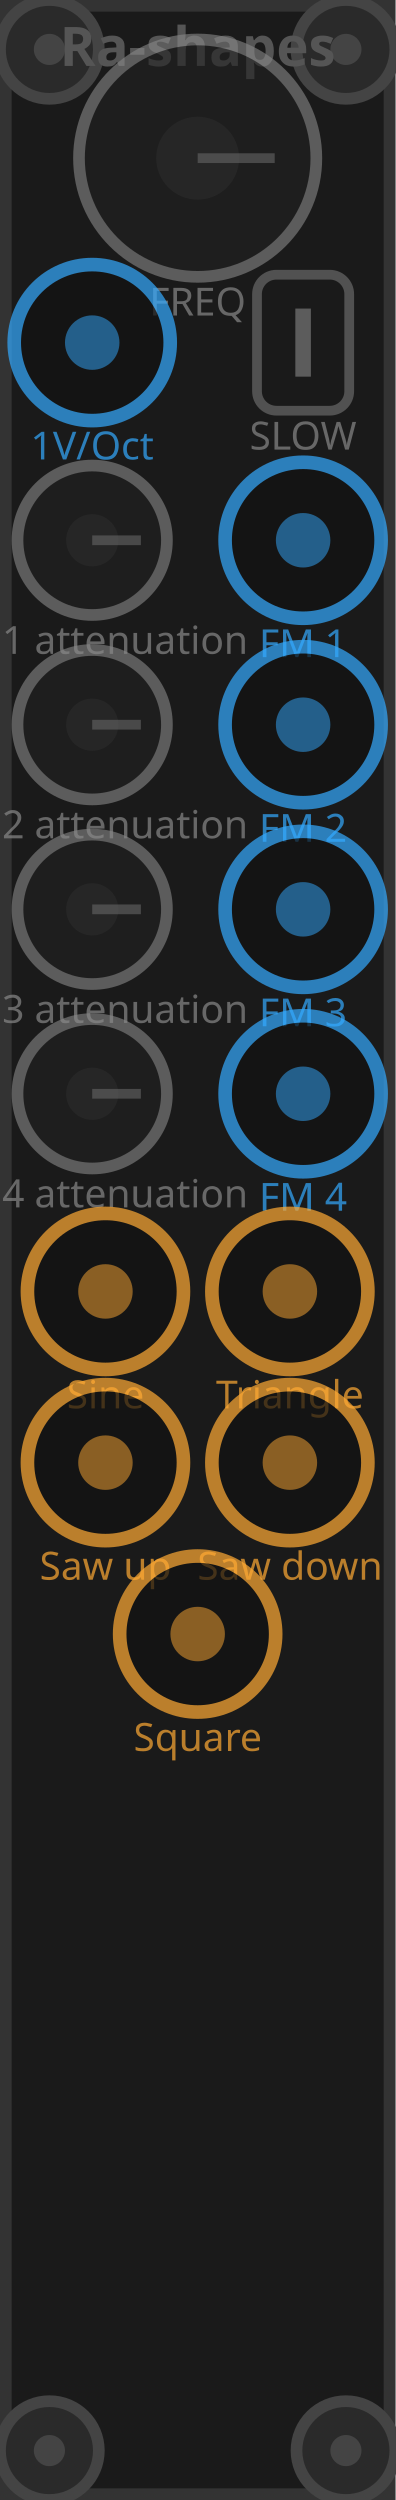
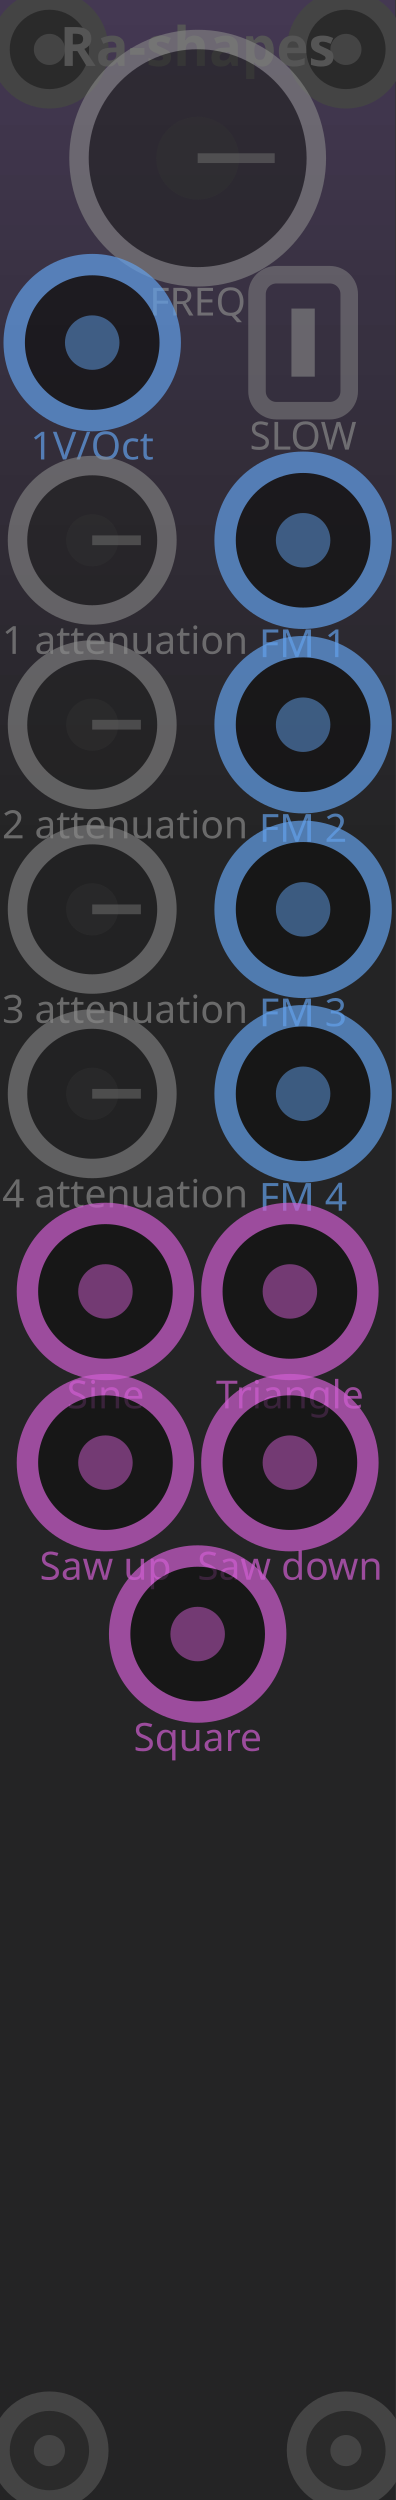
<svg xmlns="http://www.w3.org/2000/svg" viewBox="0 0 20.32 128.5" width="20.32mm" height="128.5mm">
-   <rect width="20.32" height="128.5" fill="#1a1a1a" />
-   <rect x="0.3" y="0.3" width="19.72" height="127.9" fill="none" stroke="#333" stroke-width="0.6" />
-   <circle cx="2.54" cy="2.54" r="2.54" fill="#2a2a2a" stroke="#444" stroke-width="0.6" />
+   <rect x="0.3" y="0.3" width="19.72" height="127.9" fill="none" stroke="#333" stroke-width="1" />
+   <rect x="0" y="0.000" width="20.32" height="1.295" fill="#443852" />
+   <rect x="0" y="1.285" width="20.32" height="1.295" fill="#433751" />
+   <rect x="0" y="2.570" width="20.32" height="1.295" fill="#42374f" />
+   <rect x="0" y="3.855" width="20.32" height="1.295" fill="#41364e" />
+   <rect x="0" y="5.140" width="20.32" height="1.295" fill="#40364d" />
+   <rect x="0" y="6.425" width="20.32" height="1.295" fill="#3f354b" />
+   <rect x="0" y="7.710" width="20.32" height="1.295" fill="#3e344a" />
+   <rect x="0" y="8.995" width="20.32" height="1.295" fill="#3d3448" />
+   <rect x="0" y="10.280" width="20.32" height="1.295" fill="#3c3347" />
+   <rect x="0" y="11.565" width="20.32" height="1.295" fill="#3b3346" />
+   <rect x="0" y="12.850" width="20.32" height="1.295" fill="#3a3244" />
+   <rect x="0" y="14.135" width="20.32" height="1.295" fill="#393143" />
+   <rect x="0" y="15.420" width="20.32" height="1.295" fill="#383142" />
+   <rect x="0" y="16.705" width="20.32" height="1.295" fill="#373040" />
+   <rect x="0" y="17.990" width="20.32" height="1.295" fill="#36303f" />
+   <rect x="0" y="19.275" width="20.32" height="1.295" fill="#352f3e" />
+   <rect x="0" y="20.560" width="20.32" height="1.295" fill="#342e3c" />
+   <rect x="0" y="21.845" width="20.32" height="1.295" fill="#342e3b" />
+   <rect x="0" y="23.130" width="20.32" height="1.295" fill="#332d39" />
+   <rect x="0" y="24.415" width="20.32" height="1.295" fill="#322c38" />
+   <rect x="0" y="25.700" width="20.32" height="1.295" fill="#312c37" />
+   <rect x="0" y="26.985" width="20.32" height="1.295" fill="#302b35" />
+   <rect x="0" y="28.270" width="20.32" height="1.295" fill="#2f2b34" />
+   <rect x="0" y="29.555" width="20.32" height="1.295" fill="#2e2a33" />
+   <rect x="0" y="30.840" width="20.32" height="1.295" fill="#2d2931" />
+   <rect x="0" y="32.125" width="20.32" height="1.295" fill="#2c2930" />
+   <rect x="0" y="33.410" width="20.32" height="1.295" fill="#2b282f" />
+   <rect x="0" y="34.695" width="20.32" height="1.295" fill="#2a282d" />
+   <rect x="0" y="35.980" width="20.32" height="1.295" fill="#29272c" />
+   <rect x="0" y="37.265" width="20.32" height="1.295" fill="#28262a" />
+   <rect x="0" y="38.550" width="20.32" height="1.295" fill="#272629" />
+   <rect x="0" y="39.835" width="20.32" height="1.295" fill="#262528" />
+   <rect x="0" y="41.120" width="20.32" height="1.295" fill="#252526" />
+   <rect x="0" y="42.405" width="20.32" height="1.295" fill="#242425" />
+   <rect x="0" y="43.690" width="20.32" height="1.295" fill="#242425" />
+   <rect x="0" y="44.975" width="20.32" height="1.295" fill="#242425" />
+   <rect x="0" y="46.260" width="20.32" height="1.295" fill="#242425" />
+   <rect x="0" y="47.545" width="20.32" height="1.295" fill="#242425" />
+   <rect x="0" y="48.830" width="20.32" height="1.295" fill="#242425" />
+   <rect x="0" y="50.115" width="20.32" height="1.295" fill="#242425" />
+   <rect x="0" y="51.400" width="20.32" height="1.295" fill="#242425" />
+   <rect x="0" y="52.685" width="20.32" height="1.295" fill="#242425" />
+   <rect x="0" y="53.970" width="20.32" height="1.295" fill="#242425" />
+   <rect x="0" y="55.255" width="20.32" height="1.295" fill="#242425" />
+   <rect x="0" y="56.540" width="20.32" height="1.295" fill="#242425" />
+   <rect x="0" y="57.825" width="20.32" height="1.295" fill="#242425" />
+   <rect x="0" y="59.110" width="20.32" height="1.295" fill="#242425" />
+   <rect x="0" y="60.395" width="20.32" height="1.295" fill="#242425" />
+   <rect x="0" y="61.680" width="20.32" height="1.295" fill="#242425" />
+   <rect x="0" y="62.965" width="20.32" height="1.295" fill="#242425" />
+   <rect x="0" y="64.250" width="20.32" height="1.295" fill="#242425" />
+   <rect x="0" y="65.535" width="20.32" height="1.295" fill="#242425" />
+   <rect x="0" y="66.820" width="20.32" height="1.295" fill="#242425" />
+   <rect x="0" y="68.105" width="20.32" height="1.295" fill="#242425" />
+   <rect x="0" y="69.390" width="20.32" height="1.295" fill="#242425" />
+   <rect x="0" y="70.675" width="20.32" height="1.295" fill="#242425" />
+   <rect x="0" y="71.960" width="20.32" height="1.295" fill="#242425" />
+   <rect x="0" y="73.245" width="20.32" height="1.295" fill="#242425" />
+   <rect x="0" y="74.530" width="20.32" height="1.295" fill="#242425" />
+   <rect x="0" y="75.815" width="20.32" height="1.295" fill="#242425" />
+   <rect x="0" y="77.100" width="20.32" height="1.295" fill="#242425" />
+   <rect x="0" y="78.385" width="20.32" height="1.295" fill="#242425" />
+   <rect x="0" y="79.670" width="20.32" height="1.295" fill="#242425" />
+   <rect x="0" y="80.955" width="20.32" height="1.295" fill="#242425" />
+   <rect x="0" y="82.240" width="20.32" height="1.295" fill="#242425" />
+   <rect x="0" y="83.525" width="20.32" height="1.295" fill="#242425" />
+   <rect x="0" y="84.810" width="20.32" height="1.295" fill="#242425" />
+   <rect x="0" y="86.095" width="20.32" height="1.295" fill="#242425" />
+   <rect x="0" y="87.380" width="20.32" height="1.295" fill="#242425" />
+   <rect x="0" y="88.665" width="20.32" height="1.295" fill="#242425" />
+   <rect x="0" y="89.950" width="20.32" height="1.295" fill="#242425" />
+   <rect x="0" y="91.235" width="20.32" height="1.295" fill="#242425" />
+   <rect x="0" y="92.520" width="20.32" height="1.295" fill="#242425" />
+   <rect x="0" y="93.805" width="20.32" height="1.295" fill="#242425" />
+   <rect x="0" y="95.090" width="20.32" height="1.295" fill="#242425" />
+   <rect x="0" y="96.375" width="20.32" height="1.295" fill="#242425" />
+   <rect x="0" y="97.660" width="20.32" height="1.295" fill="#242425" />
+   <rect x="0" y="98.945" width="20.32" height="1.295" fill="#242425" />
+   <rect x="0" y="100.230" width="20.32" height="1.295" fill="#242425" />
+   <rect x="0" y="101.515" width="20.32" height="1.295" fill="#242425" />
+   <rect x="0" y="102.800" width="20.32" height="1.295" fill="#242425" />
+   <rect x="0" y="104.085" width="20.32" height="1.295" fill="#242425" />
+   <rect x="0" y="105.370" width="20.32" height="1.295" fill="#242425" />
+   <rect x="0" y="106.655" width="20.32" height="1.295" fill="#242425" />
+   <rect x="0" y="107.940" width="20.32" height="1.295" fill="#242425" />
+   <rect x="0" y="109.225" width="20.32" height="1.295" fill="#242425" />
+   <rect x="0" y="110.510" width="20.32" height="1.295" fill="#242425" />
+   <rect x="0" y="111.795" width="20.32" height="1.295" fill="#242425" />
+   <rect x="0" y="113.080" width="20.32" height="1.295" fill="#242425" />
+   <rect x="0" y="114.365" width="20.32" height="1.295" fill="#242425" />
+   <rect x="0" y="115.650" width="20.32" height="1.295" fill="#242425" />
+   <rect x="0" y="116.935" width="20.32" height="1.295" fill="#242425" />
+   <rect x="0" y="118.220" width="20.32" height="1.295" fill="#242425" />
+   <rect x="0" y="119.505" width="20.32" height="1.295" fill="#242425" />
+   <rect x="0" y="120.790" width="20.32" height="1.295" fill="#242425" />
+   <rect x="0" y="122.075" width="20.32" height="1.295" fill="#242425" />
+   <rect x="0" y="123.360" width="20.32" height="1.295" fill="#242425" />
+   <rect x="0" y="124.645" width="20.32" height="1.295" fill="#242425" />
+   <rect x="0" y="125.930" width="20.32" height="1.295" fill="#242425" />
+   <rect x="0" y="127.215" width="20.32" height="1.295" fill="#242425" />
+   <circle cx="2.54" cy="2.54" r="2.54" fill="#2a2a2a" stroke="#444" stroke-width="1" />
  <circle cx="2.54" cy="2.54" r="0.8" fill="#444" />
-   <circle cx="2.54" cy="125.96" r="2.54" fill="#2a2a2a" stroke="#444" stroke-width="0.6" />
+   <circle cx="2.54" cy="125.96" r="2.54" fill="#2a2a2a" stroke="#444" stroke-width="1" />
  <circle cx="2.54" cy="125.96" r="0.8" fill="#444" />
-   <circle cx="17.78" cy="2.54" r="2.54" fill="#2a2a2a" stroke="#444" stroke-width="0.6" />
+   <circle cx="17.78" cy="2.54" r="2.54" fill="#2a2a2a" stroke="#444" stroke-width="1" />
  <circle cx="17.78" cy="2.54" r="0.8" fill="#444" />
-   <circle cx="17.78" cy="125.96" r="2.54" fill="#2a2a2a" stroke="#444" stroke-width="0.6" />
+   <circle cx="17.78" cy="125.96" r="2.54" fill="#2a2a2a" stroke="#444" stroke-width="1" />
  <circle cx="17.78" cy="125.96" r="0.8" fill="#444" />
  <text x="10.16" y="3.39" fill="#555" font-family="sans-serif" font-size="2.8" text-anchor="middle" font-weight="bold">Ra-shapes</text>
-   <circle cx="10.16" cy="8.13" r="6.10" fill="#222" stroke="#888" stroke-width="0.6" opacity="0.6" />
+   <circle cx="10.16" cy="8.13" r="6.10" fill="#222" stroke="#888" stroke-width="1" opacity="0.6" />
  <circle cx="10.16" cy="8.13" r="2.13" fill="#333" opacity="0.4" />
  <line x1="10.16" y1="8.13" x2="14.12" y2="8.13" stroke="#666" stroke-width="0.5" opacity="0.6" />
  <text x="10.16" y="16.22" fill="#888" font-family="sans-serif" font-size="2.0" text-anchor="middle" opacity="0.7">FREQ</text>
-   <rect x="13.21" y="14.12" width="4.74" height="6.99" rx="1" fill="none" stroke="#888" stroke-width="0.5" opacity="0.5" />
-   <line x1="15.58" y1="19.36" x2="15.58" y2="15.86" stroke="#888" stroke-width="0.8" opacity="0.6" />
+   <rect x="13.21" y="14.12" width="4.74" height="6.99" rx="1" fill="none" stroke="#888" stroke-width="0.9" opacity="0.5" />
+   <line x1="15.58" y1="19.36" x2="15.58" y2="15.86" stroke="#888" stroke-width="1.2" opacity="0.6" />
  <text x="15.58" y="23.11" fill="#888" font-family="sans-serif" font-size="2.0" text-anchor="middle" opacity="0.7">SLOW</text>
-   <circle cx="4.74" cy="17.61" r="4.01" fill="#111" stroke="#3af" stroke-width="0.7" opacity="0.7" />
-   <circle cx="4.74" cy="17.61" r="1.40" fill="#3af" opacity="0.5" />
-   <text x="4.74" y="23.62" fill="#3af" font-family="sans-serif" font-size="2.0" text-anchor="middle" opacity="0.7">1V/Oct</text>
-   <circle cx="4.74" cy="27.77" r="3.84" fill="#222" stroke="#888" stroke-width="0.6" opacity="0.6" />
+   <circle cx="4.74" cy="17.61" r="4.01" fill="#111" stroke="#62a0ea" stroke-width="1.1" opacity="0.7" />
+   <circle cx="4.74" cy="17.61" r="1.40" fill="#62a0ea" opacity="0.5" />
+   <text x="4.74" y="23.62" fill="#62a0ea" font-family="sans-serif" font-size="2.0" text-anchor="middle" opacity="0.7">1V/Oct</text>
+   <circle cx="4.74" cy="27.77" r="3.84" fill="#222" stroke="#888" stroke-width="1" opacity="0.6" />
  <circle cx="4.74" cy="27.77" r="1.34" fill="#333" opacity="0.4" />
  <line x1="4.74" y1="27.77" x2="7.24" y2="27.77" stroke="#666" stroke-width="0.5" opacity="0.6" />
  <text x="4.74" y="33.61" fill="#888" font-family="sans-serif" font-size="2.0" text-anchor="middle" opacity="0.7">FM 1 attenuation</text>
-   <circle cx="15.58" cy="27.77" r="4.01" fill="#111" stroke="#3af" stroke-width="0.7" opacity="0.7" />
-   <circle cx="15.58" cy="27.77" r="1.40" fill="#3af" opacity="0.5" />
-   <text x="15.58" y="33.78" fill="#3af" font-family="sans-serif" font-size="2.0" text-anchor="middle" opacity="0.7">FM 1</text>
-   <circle cx="4.74" cy="37.25" r="3.84" fill="#222" stroke="#888" stroke-width="0.6" opacity="0.6" />
+   <circle cx="15.58" cy="27.77" r="4.01" fill="#111" stroke="#62a0ea" stroke-width="1.1" opacity="0.7" />
+   <circle cx="15.58" cy="27.77" r="1.40" fill="#62a0ea" opacity="0.5" />
+   <text x="15.58" y="33.78" fill="#62a0ea" font-family="sans-serif" font-size="2.0" text-anchor="middle" opacity="0.7">FM 1</text>
+   <circle cx="4.74" cy="37.25" r="3.84" fill="#222" stroke="#888" stroke-width="1" opacity="0.6" />
  <circle cx="4.74" cy="37.25" r="1.34" fill="#333" opacity="0.4" />
  <line x1="4.74" y1="37.25" x2="7.24" y2="37.25" stroke="#666" stroke-width="0.5" opacity="0.6" />
  <text x="4.74" y="43.09" fill="#888" font-family="sans-serif" font-size="2.0" text-anchor="middle" opacity="0.7">FM 2 attenuation</text>
-   <circle cx="15.58" cy="37.25" r="4.01" fill="#111" stroke="#3af" stroke-width="0.7" opacity="0.7" />
-   <circle cx="15.58" cy="37.25" r="1.40" fill="#3af" opacity="0.5" />
-   <text x="15.58" y="43.27" fill="#3af" font-family="sans-serif" font-size="2.0" text-anchor="middle" opacity="0.7">FM 2</text>
-   <circle cx="4.74" cy="46.74" r="3.84" fill="#222" stroke="#888" stroke-width="0.6" opacity="0.6" />
+   <circle cx="15.58" cy="37.25" r="4.01" fill="#111" stroke="#62a0ea" stroke-width="1.1" opacity="0.7" />
+   <circle cx="15.58" cy="37.25" r="1.40" fill="#62a0ea" opacity="0.5" />
+   <text x="15.58" y="43.27" fill="#62a0ea" font-family="sans-serif" font-size="2.0" text-anchor="middle" opacity="0.7">FM 2</text>
+   <circle cx="4.74" cy="46.74" r="3.84" fill="#222" stroke="#888" stroke-width="1" opacity="0.6" />
  <circle cx="4.74" cy="46.74" r="1.34" fill="#333" opacity="0.4" />
  <line x1="4.74" y1="46.74" x2="7.24" y2="46.74" stroke="#666" stroke-width="0.5" opacity="0.6" />
  <text x="4.74" y="52.58" fill="#888" font-family="sans-serif" font-size="2.0" text-anchor="middle" opacity="0.7">FM 3 attenuation</text>
-   <circle cx="15.58" cy="46.74" r="4.01" fill="#111" stroke="#3af" stroke-width="0.7" opacity="0.7" />
-   <circle cx="15.58" cy="46.74" r="1.40" fill="#3af" opacity="0.5" />
-   <text x="15.58" y="52.75" fill="#3af" font-family="sans-serif" font-size="2.0" text-anchor="middle" opacity="0.7">FM 3</text>
-   <circle cx="4.74" cy="56.22" r="3.84" fill="#222" stroke="#888" stroke-width="0.6" opacity="0.6" />
+   <circle cx="15.58" cy="46.74" r="4.01" fill="#111" stroke="#62a0ea" stroke-width="1.1" opacity="0.7" />
+   <circle cx="15.58" cy="46.74" r="1.40" fill="#62a0ea" opacity="0.5" />
+   <text x="15.58" y="52.75" fill="#62a0ea" font-family="sans-serif" font-size="2.0" text-anchor="middle" opacity="0.7">FM 3</text>
+   <circle cx="4.74" cy="56.22" r="3.84" fill="#222" stroke="#888" stroke-width="1" opacity="0.6" />
  <circle cx="4.74" cy="56.22" r="1.34" fill="#333" opacity="0.4" />
  <line x1="4.74" y1="56.22" x2="7.24" y2="56.22" stroke="#666" stroke-width="0.5" opacity="0.6" />
  <text x="4.74" y="62.06" fill="#888" font-family="sans-serif" font-size="2.0" text-anchor="middle" opacity="0.7">FM 4 attenuation</text>
-   <circle cx="15.58" cy="56.22" r="4.01" fill="#111" stroke="#3af" stroke-width="0.7" opacity="0.7" />
-   <circle cx="15.58" cy="56.22" r="1.40" fill="#3af" opacity="0.5" />
-   <text x="15.58" y="62.23" fill="#3af" font-family="sans-serif" font-size="2.0" text-anchor="middle" opacity="0.7">FM 4</text>
-   <circle cx="5.42" cy="66.38" r="4.01" fill="#111" stroke="#fa3" stroke-width="0.7" opacity="0.7" />
-   <circle cx="5.42" cy="66.38" r="1.40" fill="#fa3" opacity="0.5" />
-   <text x="5.42" y="72.39" fill="#fa3" font-family="sans-serif" font-size="2.0" text-anchor="middle" opacity="0.7">Sine</text>
-   <circle cx="14.90" cy="66.38" r="4.01" fill="#111" stroke="#fa3" stroke-width="0.7" opacity="0.7" />
-   <circle cx="14.90" cy="66.38" r="1.40" fill="#fa3" opacity="0.5" />
-   <text x="14.90" y="72.39" fill="#fa3" font-family="sans-serif" font-size="2.0" text-anchor="middle" opacity="0.7">Triangle</text>
-   <circle cx="5.42" cy="75.18" r="4.01" fill="#111" stroke="#fa3" stroke-width="0.7" opacity="0.7" />
-   <circle cx="5.42" cy="75.18" r="1.40" fill="#fa3" opacity="0.5" />
-   <text x="5.42" y="81.20" fill="#fa3" font-family="sans-serif" font-size="2.0" text-anchor="middle" opacity="0.7">Saw up</text>
-   <circle cx="14.90" cy="75.18" r="4.01" fill="#111" stroke="#fa3" stroke-width="0.7" opacity="0.7" />
-   <circle cx="14.90" cy="75.18" r="1.40" fill="#fa3" opacity="0.5" />
-   <text x="14.90" y="81.20" fill="#fa3" font-family="sans-serif" font-size="2.0" text-anchor="middle" opacity="0.7">Saw down</text>
-   <circle cx="10.16" cy="83.99" r="4.01" fill="#111" stroke="#fa3" stroke-width="0.7" opacity="0.7" />
-   <circle cx="10.16" cy="83.99" r="1.40" fill="#fa3" opacity="0.5" />
-   <text x="10.16" y="90.00" fill="#fa3" font-family="sans-serif" font-size="2.0" text-anchor="middle" opacity="0.7">Square</text>
+   <circle cx="15.58" cy="56.22" r="4.01" fill="#111" stroke="#62a0ea" stroke-width="1.1" opacity="0.7" />
+   <circle cx="15.58" cy="56.22" r="1.40" fill="#62a0ea" opacity="0.5" />
+   <text x="15.58" y="62.23" fill="#62a0ea" font-family="sans-serif" font-size="2.0" text-anchor="middle" opacity="0.7">FM 4</text>
+   <circle cx="5.42" cy="66.38" r="4.01" fill="#111" stroke="#CF5DD0" stroke-width="1.1" opacity="0.7" />
+   <circle cx="5.42" cy="66.38" r="1.40" fill="#CF5DD0" opacity="0.5" />
+   <text x="5.42" y="72.39" fill="#CF5DD0" font-family="sans-serif" font-size="2.0" text-anchor="middle" opacity="0.7">Sine</text>
+   <circle cx="14.90" cy="66.38" r="4.01" fill="#111" stroke="#CF5DD0" stroke-width="1.1" opacity="0.7" />
+   <circle cx="14.90" cy="66.38" r="1.40" fill="#CF5DD0" opacity="0.5" />
+   <text x="14.90" y="72.39" fill="#CF5DD0" font-family="sans-serif" font-size="2.0" text-anchor="middle" opacity="0.7">Triangle</text>
+   <circle cx="5.42" cy="75.18" r="4.01" fill="#111" stroke="#CF5DD0" stroke-width="1.1" opacity="0.7" />
+   <circle cx="5.42" cy="75.18" r="1.40" fill="#CF5DD0" opacity="0.5" />
+   <text x="5.42" y="81.20" fill="#CF5DD0" font-family="sans-serif" font-size="2.0" text-anchor="middle" opacity="0.7">Saw up</text>
+   <circle cx="14.90" cy="75.18" r="4.01" fill="#111" stroke="#CF5DD0" stroke-width="1.1" opacity="0.7" />
+   <circle cx="14.90" cy="75.18" r="1.40" fill="#CF5DD0" opacity="0.5" />
+   <text x="14.90" y="81.20" fill="#CF5DD0" font-family="sans-serif" font-size="2.0" text-anchor="middle" opacity="0.7">Saw down</text>
+   <circle cx="10.16" cy="83.99" r="4.01" fill="#111" stroke="#CF5DD0" stroke-width="1.1" opacity="0.7" />
+   <circle cx="10.16" cy="83.99" r="1.40" fill="#CF5DD0" opacity="0.5" />
+   <text x="10.16" y="90.00" fill="#CF5DD0" font-family="sans-serif" font-size="2.0" text-anchor="middle" opacity="0.7">Square</text>
</svg>
